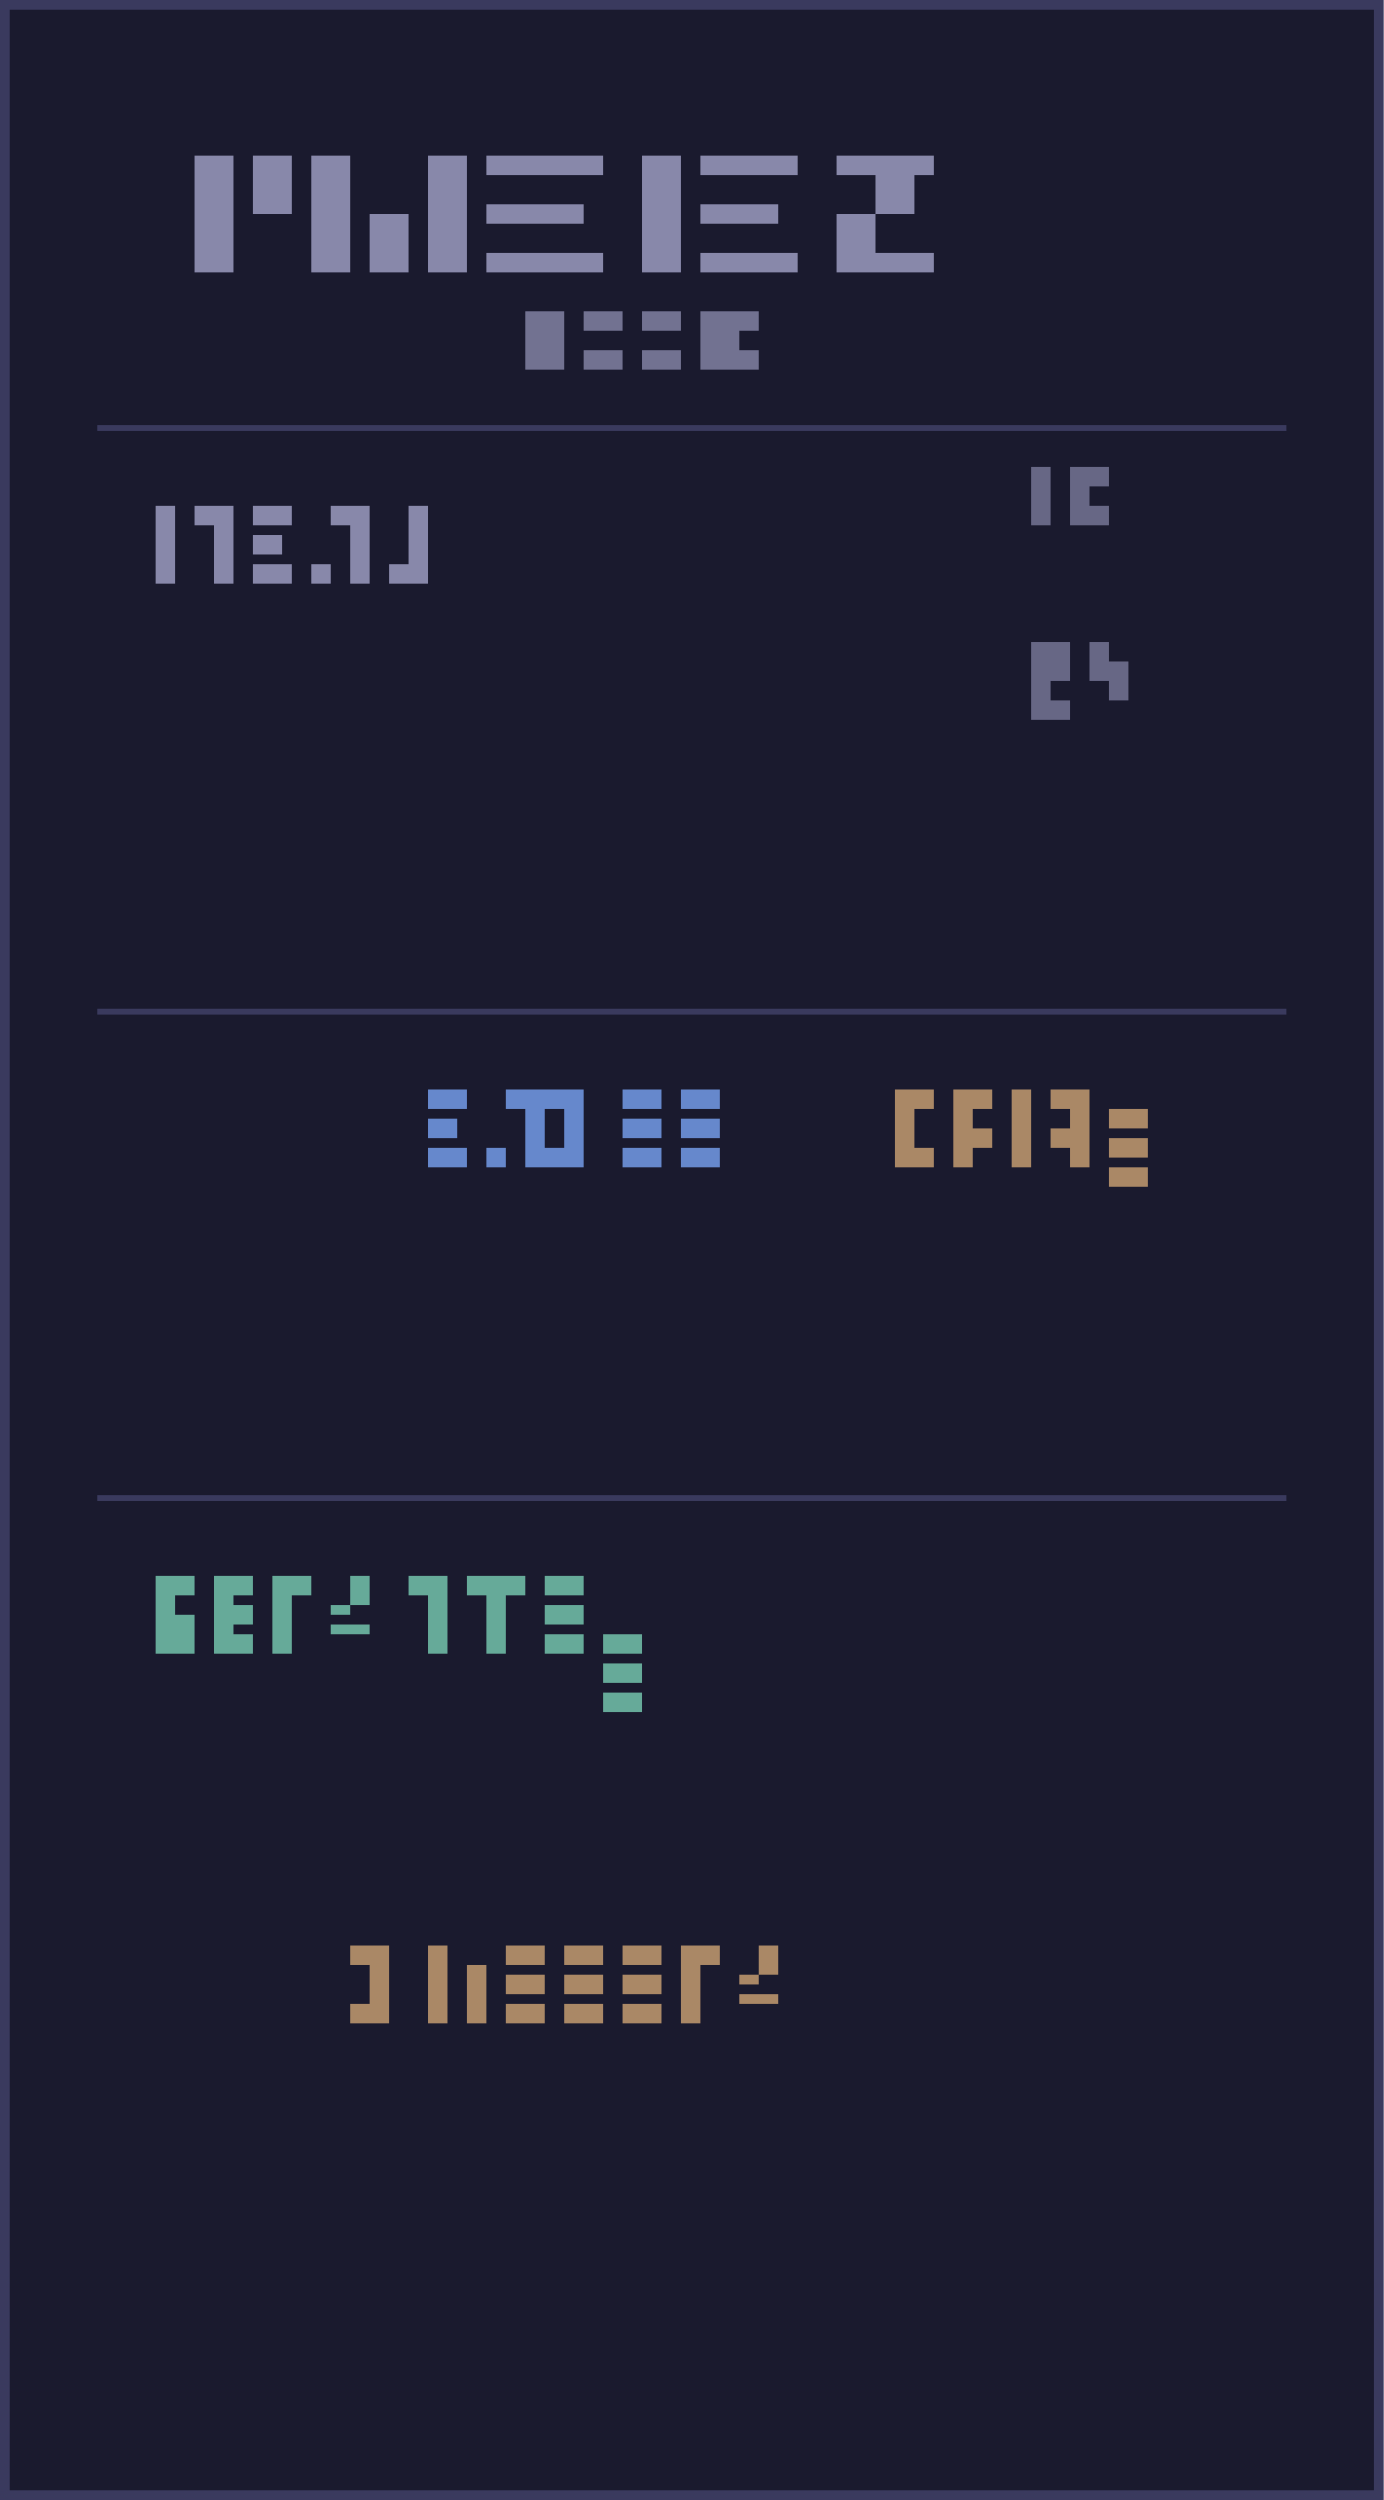
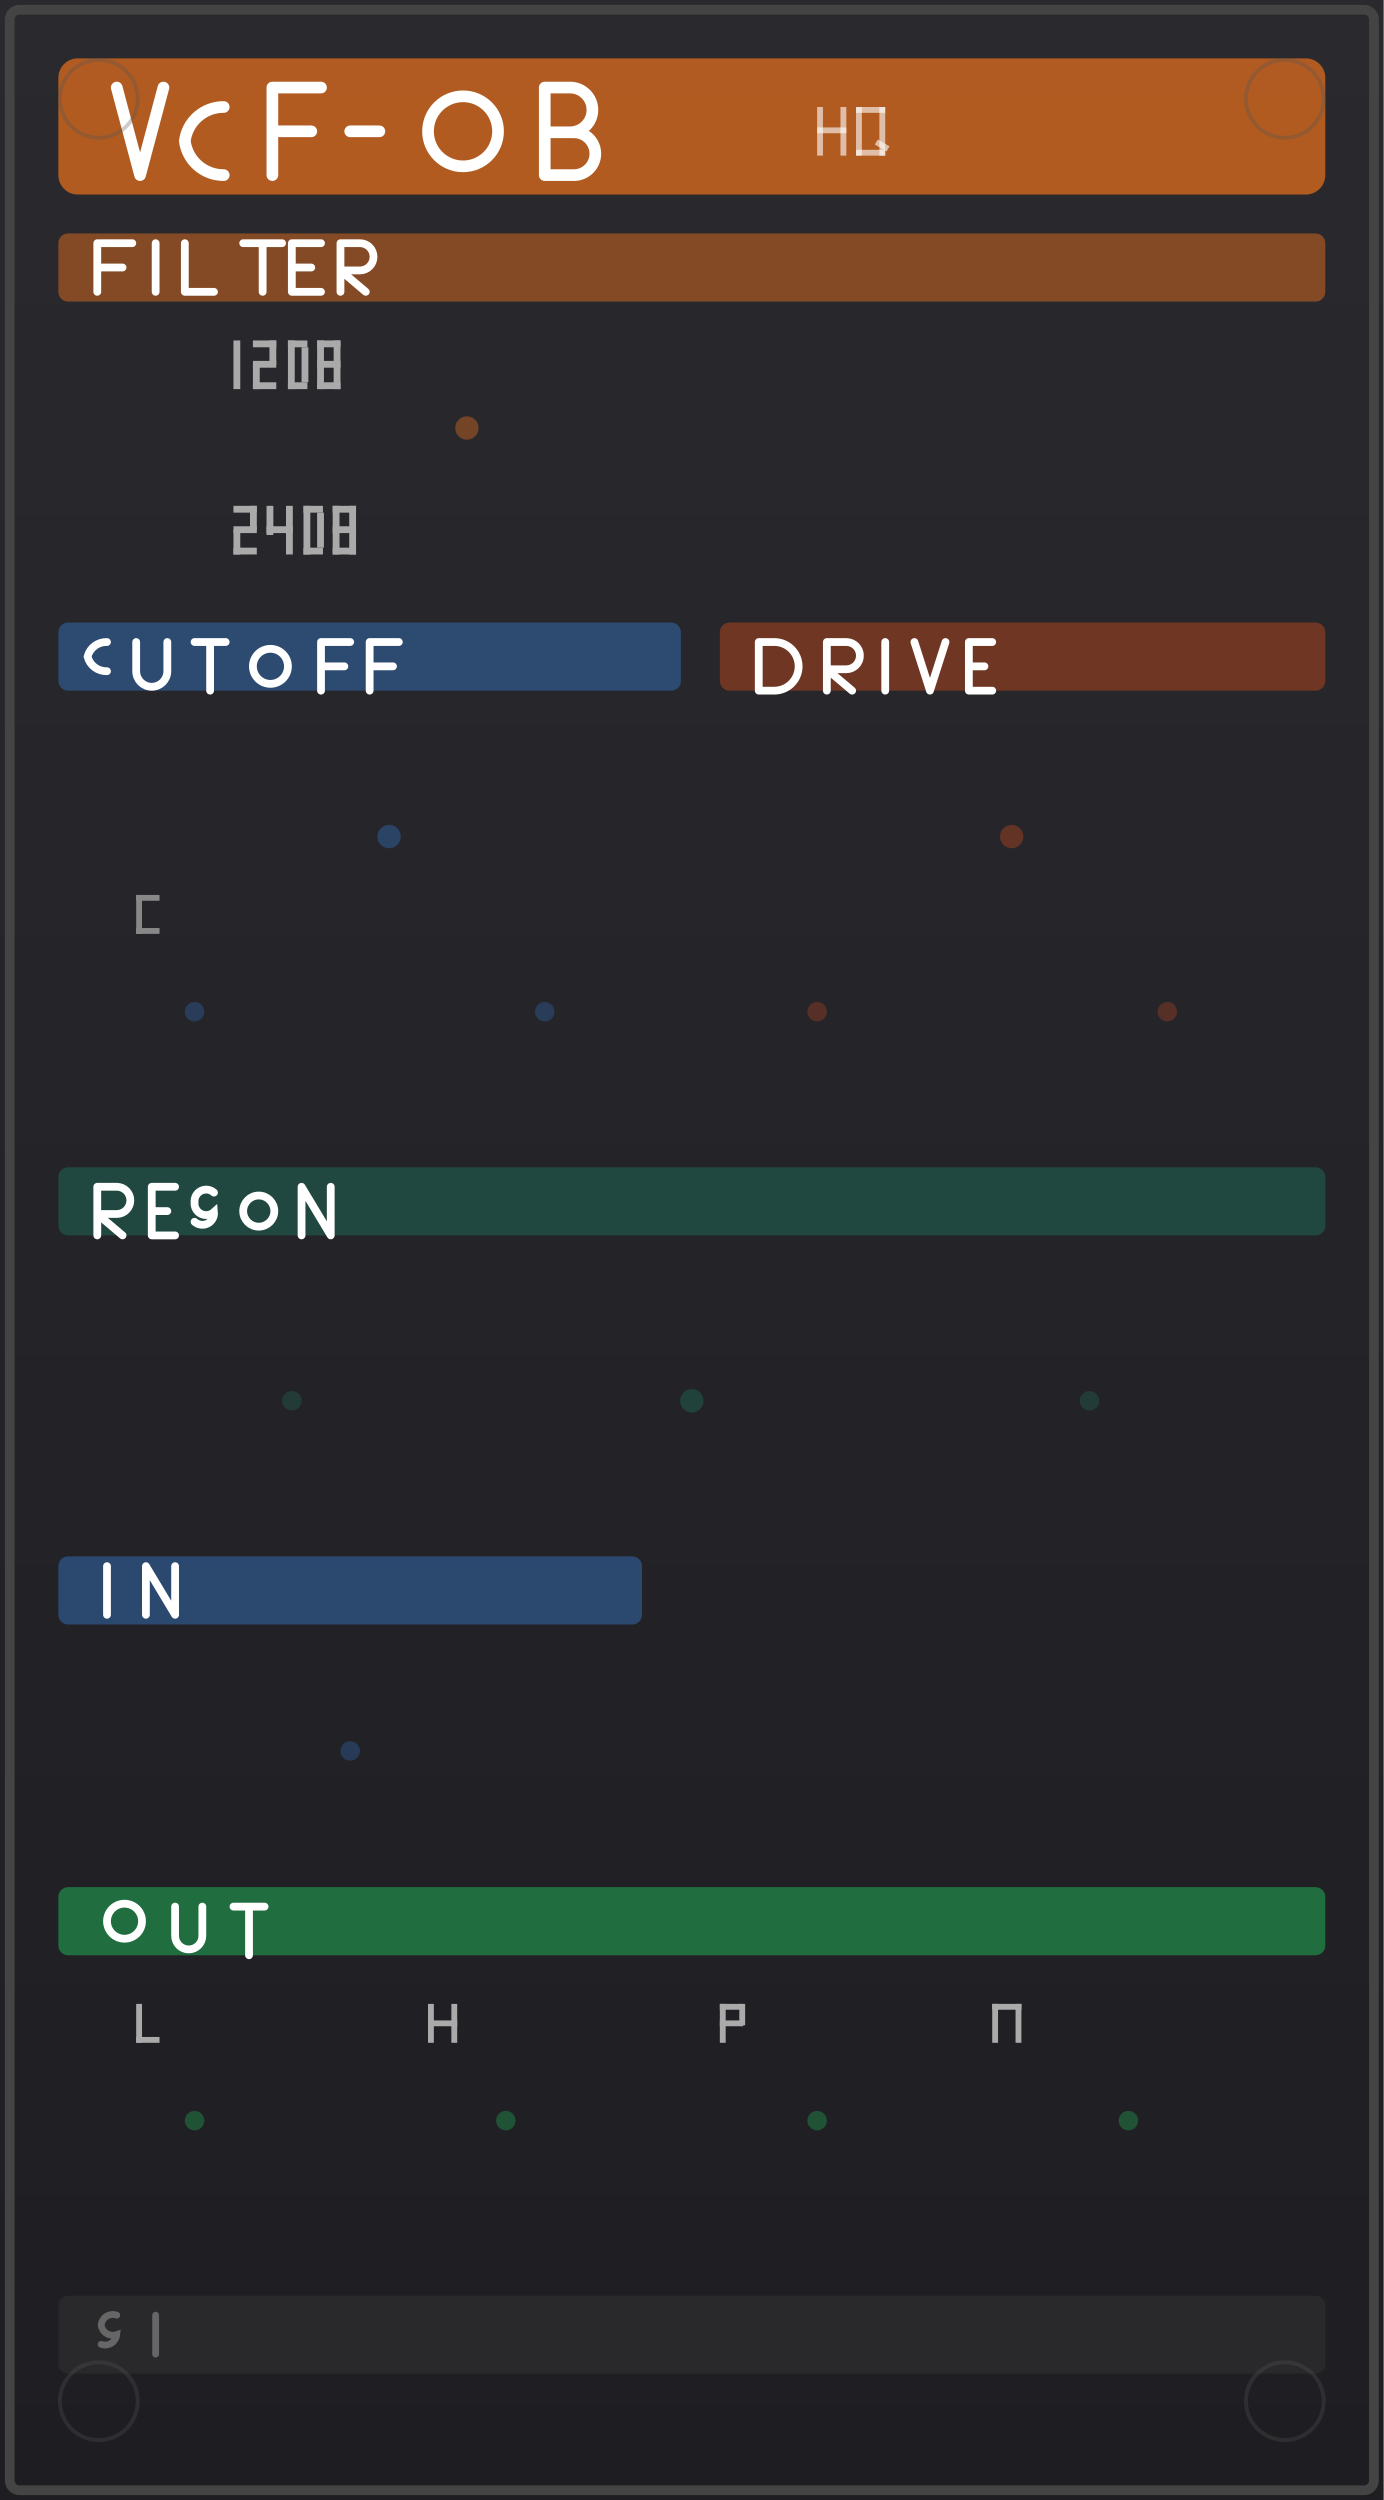
- <svg xmlns="http://www.w3.org/2000/svg" width="71.12mm" height="128.5mm" viewBox="0 0 71.12 128.5" version="1.1" id="svg1">
-   <defs id="defs1" />
-   <g id="layer1">
-     <rect style="fill:#1a1a2e;fill-opacity:1;stroke:#3a3a5e;stroke-width:0.5;stroke-opacity:1" id="background" width="70.62" height="128" x="0.25" y="0.25" />
-     <path style="fill:#8888aa;fill-opacity:1" d="m 10,8 h 2 v 6 h -2 z m 3,0 h 2 v 3 h -2 z m 3,0 h 2 v 6 h -2 z m 3,3 h 2 v 3 h -2 z m 3,-3 h 2 v 6 h -2 z m 3,0 h 6 v 1 h -6 z m 0,2.5 h 5 v 1 h -5 z m 0,2.5 h 6 v 1 h -6 z m 8,-5 h 2 v 6 h -2 z m 3,0 h 5 v 1 h -5 z m 0,2.5 h 4 v 1 h -4 z m 0,2.5 h 5 v 1 h -5 z m 7,-5 h 5 v 1 h -5 z m 2,1 v 2 h 2 v -2 z m 0,2 h -2 v 3 h 5 v -1 h -3 z" id="title" />
-     <path style="fill:#8888aa;fill-opacity:1;opacity:0.8" d="m 27,16 h 2 v 3 h -2 z m 3,0 h 2 v 1 h -2 z m 0,2 h 2 v 1 h -2 z m 3,0 h 2 v 1 h -2 z m 0,-2 h 2 v 1 h -2 z m 3,0 h 3 v 1 h -3 z m 0,1 h 2 v 1 h -2 z m 0,1 h 3 v 1 h -3 z" id="subtitle" />
-     <path style="fill:none;stroke:#3a3a5e;stroke-width:0.3;stroke-opacity:1" d="M 5,22 H 66.12 M 5,52 H 66.12 M 5,77 H 66.12" id="dividers" />
-     <path style="fill:#8888aa;fill-opacity:1;font-size:3px" d="m 8,26 h 1 v 4 h -1 z m 2,0 h 2 v 4 h -1 v -3 h -1 z m 3,0 h 2 v 1 h -2 z m 0,1.5 h 1.5 v 1 h -1.5 z m 0,1.5 h 2 v 1 h -2 z m 3,0 h 1 v -3 h 2 v 4 h -1 v -3 h -1 v 3 h -1 z m 4,0 h 2 v 1 h -2 z m 1,-3 v 3 h 1 v -3 z" id="input-label" />
-     <path style="fill:#6688cc;fill-opacity:1;font-size:3px" d="m 22,56 h 2 v 1 h -2 z m 0,1.5 h 1.5 v 1 h -1.5 z m 0,1.5 h 2 v 1 h -2 z m 3,0 h 1 v -3 h 2 v 4 h -1 v -3 h -1 v 3 h -1 z m 3,-3 h 2 v 1 h -2 z m 1,1 v 2 h 1 v -2 z m 0,2 h -1 v 1 h 2 v -1 z m 3,-3 h 2 v 1 h -2 z m 0,1.5 h 2 v 1 h -2 z m 0,1.5 h 2 v 1 h -2 z m 3,-3 h 2 v 1 h -2 z m 0,1.5 h 2 v 1 h -2 z m 0,1.5 h 2 v 1 h -2 z" id="cutoff-label" />
-     <path style="fill:#66aa99;fill-opacity:1;font-size:3px" d="m 8,81 h 2 v 1 h -1 v 1 h 1 v 1 h 1 v -2 h 1 v 2 h -2 v 1 h -2 z m 3,0 h 2 v 1 h -2 z m 0,1.5 h 2 v 1 h -2 z m 0,1.5 h 2 v 1 h -2 z m 3,0 h 1 v 1 h -1 z m 0,-3 h 2 v 1 h -1 v 3 h -1 z m 3,1.5 h 2 v 1 h -2 z m 1,-1.5 v 2 h 1 v -2 z m 0,2 h -1 v 1 h 2 v -1 z m 3,-2 h 2 v 4 h -1 v -3 h -1 z m 3,0 h 3 v 1 h -1 v 3 h -1 v -3 h -1 z m 4,0 h 2 v 1 h -2 z m 0,1.5 h 2 v 1 h -2 z m 0,1.5 h 2 v 1 h -2 z m 3,0 h 2 v 1 h -2 z m 0,1.5 h 2 v 1 h -2 z m 0,1.5 h 2 v 1 h -2 z" id="resonance-label" />
-     <path style="fill:#aa8866;fill-opacity:1;font-size:3px" d="m 46,56 h 2 v 1 h -1 v 2 h 1 v 1 h -2 z m 3,0 h 2 v 1 h -1 v 1 h 1 v 1 h -1 v 1 h -1 z m 3,0 h 1 v 4 h -1 z m 2,0 h 2 v 4 h -1 v -1 h -1 z m 0,1 v 1 h 1 v -1 z m 3,0 h 2 v 1 h -2 z m 0,1.5 h 2 v 1 h -2 z m 0,1.5 h 2 v 1 h -2 z" id="drive-label" />
-     <path style="fill:#8888aa;fill-opacity:0.7" d="m 53,24 h 1 v 3 h -1 z m 2,0 h 2 v 1 h -1 v 1 h 1 v 1 h -2 z" id="label-12db" />
-     <path style="fill:#8888aa;fill-opacity:0.7" d="m 53,34 h 2 v 1 h -1 v 1 h 1 v 1 h -2 z m 0,-1 h 2 v 1 h -2 z m 3,0 h 1 v 1 h 1 v 2 h -1 v -1 h -1 z" id="label-24db" />
-     <path style="fill:#aa8866;fill-opacity:1;font-size:3px" d="m 18,100 h 2 v 1 h -2 z m 1,1 v 2 h 1 v -2 z m 0,2 h -1 v 1 h 2 v -1 z m 3,-3 h 1 v 1 h 2 v 3 h -1 v -3 h -1 v 3 h -1 z m 4,0 h 2 v 1 h -2 z m 0,1.5 h 2 v 1 h -2 z m 0,1.5 h 2 v 1 h -2 z m 3,-3 h 2 v 1 h -2 z m 0,1.5 h 2 v 1 h -2 z m 0,1.5 h 2 v 1 h -2 z m 3,-3 h 2 v 1 h -2 z m 0,1.5 h 2 v 1 h -2 z m 0,1.5 h 2 v 1 h -2 z m 3,0 h 1 v 1 h -1 z m 0,-3 h 2 v 1 h -1 v 3 h -1 z m 3,1.5 h 2 v 1 h -2 z m 1,-1.5 v 2 h 1 v -2 z m 0,2 h -1 v 1 h 2 v -1 z" id="outputs-label" />
+ <svg xmlns="http://www.w3.org/2000/svg" width="71.12mm" height="128.5mm" viewBox="0 0 71.12 128.5">
+   <defs>
+     <linearGradient id="panelBg" x1="0" y1="0" x2="0" y2="1">
+       <stop offset="0%" stop-color="#2a2a2e" />
+       <stop offset="100%" stop-color="#1e1e22" />
+     </linearGradient>
+     <linearGradient id="sectionBg" x1="0" y1="0" x2="0" y2="1">
+       <stop offset="0%" stop-color="#33333a" />
+       <stop offset="100%" stop-color="#2a2a30" />
+     </linearGradient>
+   </defs>
+   <rect width="71.12" height="128.5" fill="url(#panelBg)" />
+   <rect x="0.5" y="0.5" width="70.12" height="127.5" fill="none" stroke="#444" stroke-width="0.5" rx="0.5" />
+   <rect x="3" y="3" width="65.12" height="7" rx="1" fill="#c06020" opacity="0.9" />
+   <path d="M6,4.5 l1.2,4.5 l1.2,-4.5" fill="none" stroke="#fff" stroke-width="0.6" stroke-linecap="round" stroke-linejoin="round" />
+   <path d="M11.5,5.5 a2,2 0 0,0 -2,1.75 a2,2 0 0,0 2,1.75" fill="none" stroke="#fff" stroke-width="0.6" stroke-linecap="round" />
+   <path d="M14,9 v-4.5 h2.5 M14,6.75 h2" fill="none" stroke="#fff" stroke-width="0.6" stroke-linecap="round" stroke-linejoin="round" />
+   <path d="M18,6.75 h1.5" fill="none" stroke="#fff" stroke-width="0.6" stroke-linecap="round" />
+   <path d="M22,6.75 a1.8,1.8 0 1,0 3.6,0 a1.8,1.8 0 1,0 -3.6,0" fill="none" stroke="#fff" stroke-width="0.6" />
+   <path d="M28,4.5 v4.5 h1.5 a1,1 0 0,0 0,-2.2 h-1.5 h1.3 a1,1 0 0,0 0,-2.3 z" fill="none" stroke="#fff" stroke-width="0.6" stroke-linecap="round" stroke-linejoin="round" />
+   <g transform="translate(42,5.5)" fill="#fff" fill-opacity="0.6" stroke="none">
+     <rect x="0" y="0" width="0.3" height="2.5" />
+     <rect x="1.2" y="0" width="0.3" height="2.5" />
+     <rect x="0" y="1.05" width="1.5" height="0.3" />
+     <rect x="2" y="0" width="1.5" height="0.3" />
+     <rect x="2" y="0" width="0.3" height="2.5" />
+     <rect x="3.2" y="0" width="0.3" height="2.5" />
+     <rect x="2" y="2.2" width="1.5" height="0.3" />
+     <rect x="3" y="1.8" width="0.7" height="0.3" transform="rotate(30,3.3,1.95)" />
  </g>
+   <rect x="3" y="12" width="65.12" height="3.5" rx="0.5" fill="#c06020" opacity="0.6" />
+   <path d="M5,12.5 v2.5 M5,12.5 h1.8 M5,13.75 h1.3" fill="none" stroke="#fff" stroke-width="0.4" stroke-linecap="round" stroke-linejoin="round" />
+   <path d="M8,12.5 v2.5" fill="none" stroke="#fff" stroke-width="0.4" stroke-linecap="round" />
+   <path d="M9.5,12.5 v2.5 h1.5" fill="none" stroke="#fff" stroke-width="0.4" stroke-linecap="round" stroke-linejoin="round" />
+   <path d="M12.5,12.5 h2 M13.5,12.5 v2.5" fill="none" stroke="#fff" stroke-width="0.4" stroke-linecap="round" />
+   <path d="M16.5,12.5 h-1.5 v2.5 h1.5 M15,13.75 h1" fill="none" stroke="#fff" stroke-width="0.4" stroke-linecap="round" stroke-linejoin="round" />
+   <path d="M17.5,15 v-2.5 h1 a0.7,0.7 0 0,1 0,1.4 h-1 l1.3,1.1" fill="none" stroke="#fff" stroke-width="0.4" stroke-linecap="round" stroke-linejoin="round" />
+   <g transform="translate(12,17.5)" fill="#aaa" stroke="none">
+     <rect x="0" y="0" width="0.35" height="2.5" />
+     <rect x="1" y="0" width="1.2" height="0.35" />
+     <rect x="1.85" y="0" width="0.35" height="1.25" />
+     <rect x="1" y="1.05" width="1.2" height="0.35" />
+     <rect x="1" y="1.25" width="0.35" height="1.25" />
+     <rect x="1" y="2.15" width="1.2" height="0.35" />
+     <rect x="2.8" y="0" width="0.35" height="2.5" />
+     <rect x="2.8" y="0" width="1" height="0.35" />
+     <rect x="2.8" y="2.15" width="1" height="0.35" />
+     <rect x="3.5" y="0.35" width="0.35" height="1.8" />
+     <rect x="4.3" y="0" width="0.35" height="2.5" />
+     <rect x="4.3" y="0" width="1.2" height="0.35" />
+     <rect x="4.3" y="1.05" width="1.2" height="0.35" />
+     <rect x="4.3" y="2.15" width="1.2" height="0.35" />
+     <rect x="5.15" y="0" width="0.35" height="1.25" />
+     <rect x="5.15" y="1.25" width="0.35" height="1.25" />
+   </g>
+   <g transform="translate(12,26)" fill="#aaa" stroke="none">
+     <rect x="0" y="0" width="1.2" height="0.35" />
+     <rect x="0.85" y="0" width="0.35" height="1.25" />
+     <rect x="0" y="1.05" width="1.2" height="0.35" />
+     <rect x="0" y="1.25" width="0.35" height="1.25" />
+     <rect x="0" y="2.15" width="1.2" height="0.35" />
+     <rect x="1.7" y="0" width="0.35" height="1.5" />
+     <rect x="2.7" y="0" width="0.35" height="2.5" />
+     <rect x="1.7" y="1.05" width="1.35" height="0.35" />
+     <rect x="3.6" y="0" width="0.35" height="2.5" />
+     <rect x="3.6" y="0" width="1" height="0.35" />
+     <rect x="3.6" y="2.15" width="1" height="0.35" />
+     <rect x="4.3" y="0.35" width="0.35" height="1.8" />
+     <rect x="5.1" y="0" width="0.35" height="2.5" />
+     <rect x="5.1" y="0" width="1.2" height="0.35" />
+     <rect x="5.1" y="1.05" width="1.2" height="0.35" />
+     <rect x="5.1" y="2.15" width="1.2" height="0.35" />
+     <rect x="5.95" y="0" width="0.35" height="1.25" />
+     <rect x="5.95" y="1.25" width="0.35" height="1.25" />
+   </g>
+   <circle cx="24" cy="22" r="0.6" fill="#c06020" opacity="0.5" />
+   <rect x="3" y="32" width="32" height="3.5" rx="0.5" fill="#3060a0" opacity="0.6" />
+   <path d="M5.5,33 a1,1 0 0,0 -1,0.75 a1,1 0 0,0 1,0.75" fill="none" stroke="#fff" stroke-width="0.4" stroke-linecap="round" />
+   <path d="M7,33 v1.5 a0.8,0.8 0 0,0 1.6,0 v-1.5" fill="none" stroke="#fff" stroke-width="0.4" stroke-linecap="round" />
+   <path d="M10,33 h1.6 M10.8,33 v2.5" fill="none" stroke="#fff" stroke-width="0.4" stroke-linecap="round" />
+   <path d="M13,34.25 a0.9,0.9 0 1,0 1.8,0 a0.9,0.9 0 1,0 -1.8,0" fill="none" stroke="#fff" stroke-width="0.4" />
+   <path d="M16.5,33 v2.5 M16.5,33 h1.5 M16.5,34.25 h1.2" fill="none" stroke="#fff" stroke-width="0.4" stroke-linecap="round" stroke-linejoin="round" />
+   <path d="M19,33 v2.5 M19,33 h1.5 M19,34.25 h1.2" fill="none" stroke="#fff" stroke-width="0.4" stroke-linecap="round" stroke-linejoin="round" />
+   <circle cx="20" cy="43" r="0.6" fill="#3060a0" opacity="0.5" />
+   <g transform="translate(7,46)" fill="#888" stroke="none">
+     <rect x="0" y="0" width="1.2" height="0.3" />
+     <rect x="0" y="0" width="0.3" height="2" />
+     <rect x="0" y="1.7" width="1.2" height="0.3" />
+   </g>
+   <circle cx="10" cy="52" r="0.5" fill="#3060a0" opacity="0.4" />
+   <circle cx="28" cy="52" r="0.5" fill="#3060a0" opacity="0.4" />
+   <rect x="37" y="32" width="31.12" height="3.5" rx="0.5" fill="#a04020" opacity="0.6" />
+   <path d="M39,33 v2.5 h0.8 a1.25,1.25 0 0,0 0,-2.5 z" fill="none" stroke="#fff" stroke-width="0.4" stroke-linecap="round" stroke-linejoin="round" />
+   <path d="M42.5,35.5 v-2.5 h1 a0.7,0.7 0 0,1 0,1.4 h-1 l1.3,1.1" fill="none" stroke="#fff" stroke-width="0.4" stroke-linecap="round" stroke-linejoin="round" />
+   <path d="M45.5,33 v2.5" fill="none" stroke="#fff" stroke-width="0.4" stroke-linecap="round" />
+   <path d="M47,33 l0.8,2.5 l0.8,-2.5" fill="none" stroke="#fff" stroke-width="0.4" stroke-linecap="round" stroke-linejoin="round" />
+   <path d="M51,33 h-1.2 v2.5 h1.2 M49.8,34.25 h0.8" fill="none" stroke="#fff" stroke-width="0.4" stroke-linecap="round" stroke-linejoin="round" />
+   <circle cx="52" cy="43" r="0.6" fill="#a04020" opacity="0.5" />
+   <circle cx="42" cy="52" r="0.5" fill="#a04020" opacity="0.4" />
+   <circle cx="60" cy="52" r="0.5" fill="#a04020" opacity="0.4" />
+   <rect x="3" y="60" width="65.12" height="3.5" rx="0.5" fill="#206050" opacity="0.6" />
+   <path d="M5,61 v2.5 M5,61 h1 a0.7,0.7 0 0,1 0,1.4 h-1 l1.3,1.1" fill="none" stroke="#fff" stroke-width="0.4" stroke-linecap="round" stroke-linejoin="round" />
+   <path d="M9,61 h-1.2 v2.5 h1.2 M7.8,62.25 h0.8" fill="none" stroke="#fff" stroke-width="0.4" stroke-linecap="round" stroke-linejoin="round" />
+   <path d="M11,61.3 a0.6,0.6 0 0,0 -1,0.5 a0.6,0.6 0 0,0 1,0.5 a0.6,0.6 0 0,1 -1,0.5" fill="none" stroke="#fff" stroke-width="0.4" stroke-linecap="round" />
+   <path d="M12.5,62.25 a0.8,0.8 0 1,0 1.6,0 a0.8,0.8 0 1,0 -1.6,0" fill="none" stroke="#fff" stroke-width="0.4" />
+   <path d="M15.5,63.5 v-2.5 l1.5,2.5 v-2.5" fill="none" stroke="#fff" stroke-width="0.4" stroke-linecap="round" stroke-linejoin="round" />
+   <circle cx="35.56" cy="72" r="0.6" fill="#206050" opacity="0.5" />
+   <circle cx="15" cy="72" r="0.5" fill="#206050" opacity="0.4" />
+   <circle cx="56" cy="72" r="0.5" fill="#206050" opacity="0.4" />
+   <rect x="3" y="80" width="30" height="3.5" rx="0.5" fill="#3060a0" opacity="0.6" />
+   <path d="M5.5,80.5 v2.5" fill="none" stroke="#fff" stroke-width="0.4" stroke-linecap="round" />
+   <path d="M7.5,83 v-2.5 l1.5,2.5 v-2.5" fill="none" stroke="#fff" stroke-width="0.4" stroke-linecap="round" stroke-linejoin="round" />
+   <circle cx="18" cy="90" r="0.5" fill="#3060a0" opacity="0.4" />
+   <rect x="3" y="97" width="65.12" height="3.5" rx="0.5" fill="#20a050" opacity="0.6" />
+   <path d="M5.5,98.75 a0.9,0.9 0 1,0 1.8,0 a0.9,0.9 0 1,0 -1.8,0" fill="none" stroke="#fff" stroke-width="0.4" />
+   <path d="M9,98 v1.5 a0.7,0.7 0 0,0 1.4,0 v-1.5" fill="none" stroke="#fff" stroke-width="0.4" stroke-linecap="round" />
+   <path d="M12,98 h1.6 M12.8,98 v2.5" fill="none" stroke="#fff" stroke-width="0.4" stroke-linecap="round" />
+   <g transform="translate(7,103)" fill="#aaa" stroke="none">
+     <rect x="0" y="0" width="0.3" height="2" />
+     <rect x="0" y="1.7" width="1.2" height="0.3" />
+   </g>
+   <g transform="translate(22,103)" fill="#aaa" stroke="none">
+     <rect x="0" y="0" width="0.3" height="2" />
+     <rect x="1.2" y="0" width="0.3" height="2" />
+     <rect x="0" y="0.85" width="1.5" height="0.3" />
+   </g>
+   <g transform="translate(37,103)" fill="#aaa" stroke="none">
+     <rect x="0" y="0" width="0.3" height="2" />
+     <rect x="0" y="0" width="1.2" height="0.3" />
+     <rect x="0" y="0.85" width="1.2" height="0.3" />
+     <rect x="1" y="0" width="0.3" height="1.1" />
+   </g>
+   <g transform="translate(51,103)" fill="#aaa" stroke="none">
+     <rect x="0" y="0" width="0.3" height="2" />
+     <rect x="1.2" y="0" width="0.3" height="2" />
+     <rect x="0" y="0" width="1.5" height="0.3" />
+   </g>
+   <circle cx="10" cy="109" r="0.5" fill="#20a050" opacity="0.4" />
+   <circle cx="26" cy="109" r="0.5" fill="#20a050" opacity="0.4" />
+   <circle cx="42" cy="109" r="0.5" fill="#20a050" opacity="0.4" />
+   <circle cx="58" cy="109" r="0.5" fill="#20a050" opacity="0.4" />
+   <rect x="3" y="118" width="65.12" height="4" rx="0.5" fill="#333" opacity="0.5" />
+   <path d="M6,119 a0.6,0.6 0 0,0 -0.8,0.5 a0.6,0.6 0 0,0 0.8,0.5 a0.6,0.6 0 0,1 -0.8,0.5" fill="none" stroke="#666" stroke-width="0.35" stroke-linecap="round" />
+   <path d="M8,119 v2" fill="none" stroke="#666" stroke-width="0.35" stroke-linecap="round" />
+   <circle cx="5.08" cy="5.08" r="2" fill="none" stroke="#555" stroke-width="0.2" opacity="0.3" />
+   <circle cx="66.04" cy="5.08" r="2" fill="none" stroke="#555" stroke-width="0.2" opacity="0.3" />
+   <circle cx="5.08" cy="123.42" r="2" fill="none" stroke="#555" stroke-width="0.2" opacity="0.3" />
+   <circle cx="66.04" cy="123.42" r="2" fill="none" stroke="#555" stroke-width="0.2" opacity="0.3" />
  <g id="components" style="display:none">
-     <circle style="fill:#00ff00" cx="15" cy="35" r="4" id="audio-input" />
-     <circle style="fill:#ff0000" cx="35.56" cy="40" r="5" id="cutoff-knob" />
-     <circle style="fill:#00ff00" cx="20" cy="50" r="3.5" id="cutoff-cv-input" />
-     <circle style="fill:#ff0000" cx="35.56" cy="62" r="4" id="cutoff-atten-knob" />
-     <circle style="fill:#ff0000" cx="35.56" cy="88" r="5" id="resonance-knob" />
-     <circle style="fill:#00ff00" cx="20" cy="88" r="3.5" id="resonance-cv-input" />
-     <circle style="fill:#ff0000" cx="35.56" cy="98" r="4" id="resonance-atten-knob" />
-     <rect style="fill:#333355;stroke:#5555aa;stroke-width:0.3" x="52.8" y="23" width="4.4" height="10" rx="1" id="filter-type-switch-placeholder" />
-     <circle style="fill:#ff0000" cx="55" cy="40" r="5" id="drive-knob" />
-     <circle style="fill:#00ff00" cx="55" cy="50" r="3.5" id="drive-cv-input" />
-     <circle style="fill:#ff0000" cx="55" cy="62" r="4" id="drive-atten-knob" />
-     <circle style="fill:#0000ff" cx="20" cy="107" r="3.5" id="lp-output" />
-     <circle style="fill:#0000ff" cx="35.56" cy="107" r="3.5" id="hp-output" />
-     <circle style="fill:#0000ff" cx="51" cy="107" r="3.5" id="bp-output" />
-     <circle style="fill:#0000ff" cx="20" cy="118" r="3.5" id="notch-output" />
+     <circle style="fill:#00ff00" cx="18" cy="90" r="4" id="audio-input" />
+     <rect style="fill:#333355;stroke:#5555aa;stroke-width:0.3" x="21.8" y="17" width="4.4" height="10" rx="1" id="filter-type-switch-placeholder" />
+     <circle style="fill:#ff0000" cx="20" cy="43" r="5" id="cutoff-knob" />
+     <circle style="fill:#00ff00" cx="10" cy="52" r="3.5" id="cutoff-cv-input" />
+     <circle style="fill:#ff0000" cx="28" cy="52" r="4" id="cutoff-atten-knob" />
+     <circle style="fill:#ff0000" cx="52" cy="43" r="5" id="drive-knob" />
+     <circle style="fill:#00ff00" cx="42" cy="52" r="3.5" id="drive-cv-input" />
+     <circle style="fill:#ff0000" cx="60" cy="52" r="4" id="drive-atten-knob" />
+     <circle style="fill:#ff0000" cx="35.56" cy="72" r="5" id="resonance-knob" />
+     <circle style="fill:#00ff00" cx="15" cy="72" r="3.5" id="resonance-cv-input" />
+     <circle style="fill:#ff0000" cx="56" cy="72" r="4" id="resonance-atten-knob" />
+     <circle style="fill:#0000ff" cx="10" cy="109" r="3.5" id="lp-output" />
+     <circle style="fill:#0000ff" cx="26" cy="109" r="3.5" id="hp-output" />
+     <circle style="fill:#0000ff" cx="42" cy="109" r="3.5" id="bp-output" />
+     <circle style="fill:#0000ff" cx="58" cy="109" r="3.5" id="notch-output" />
  </g>
</svg>
